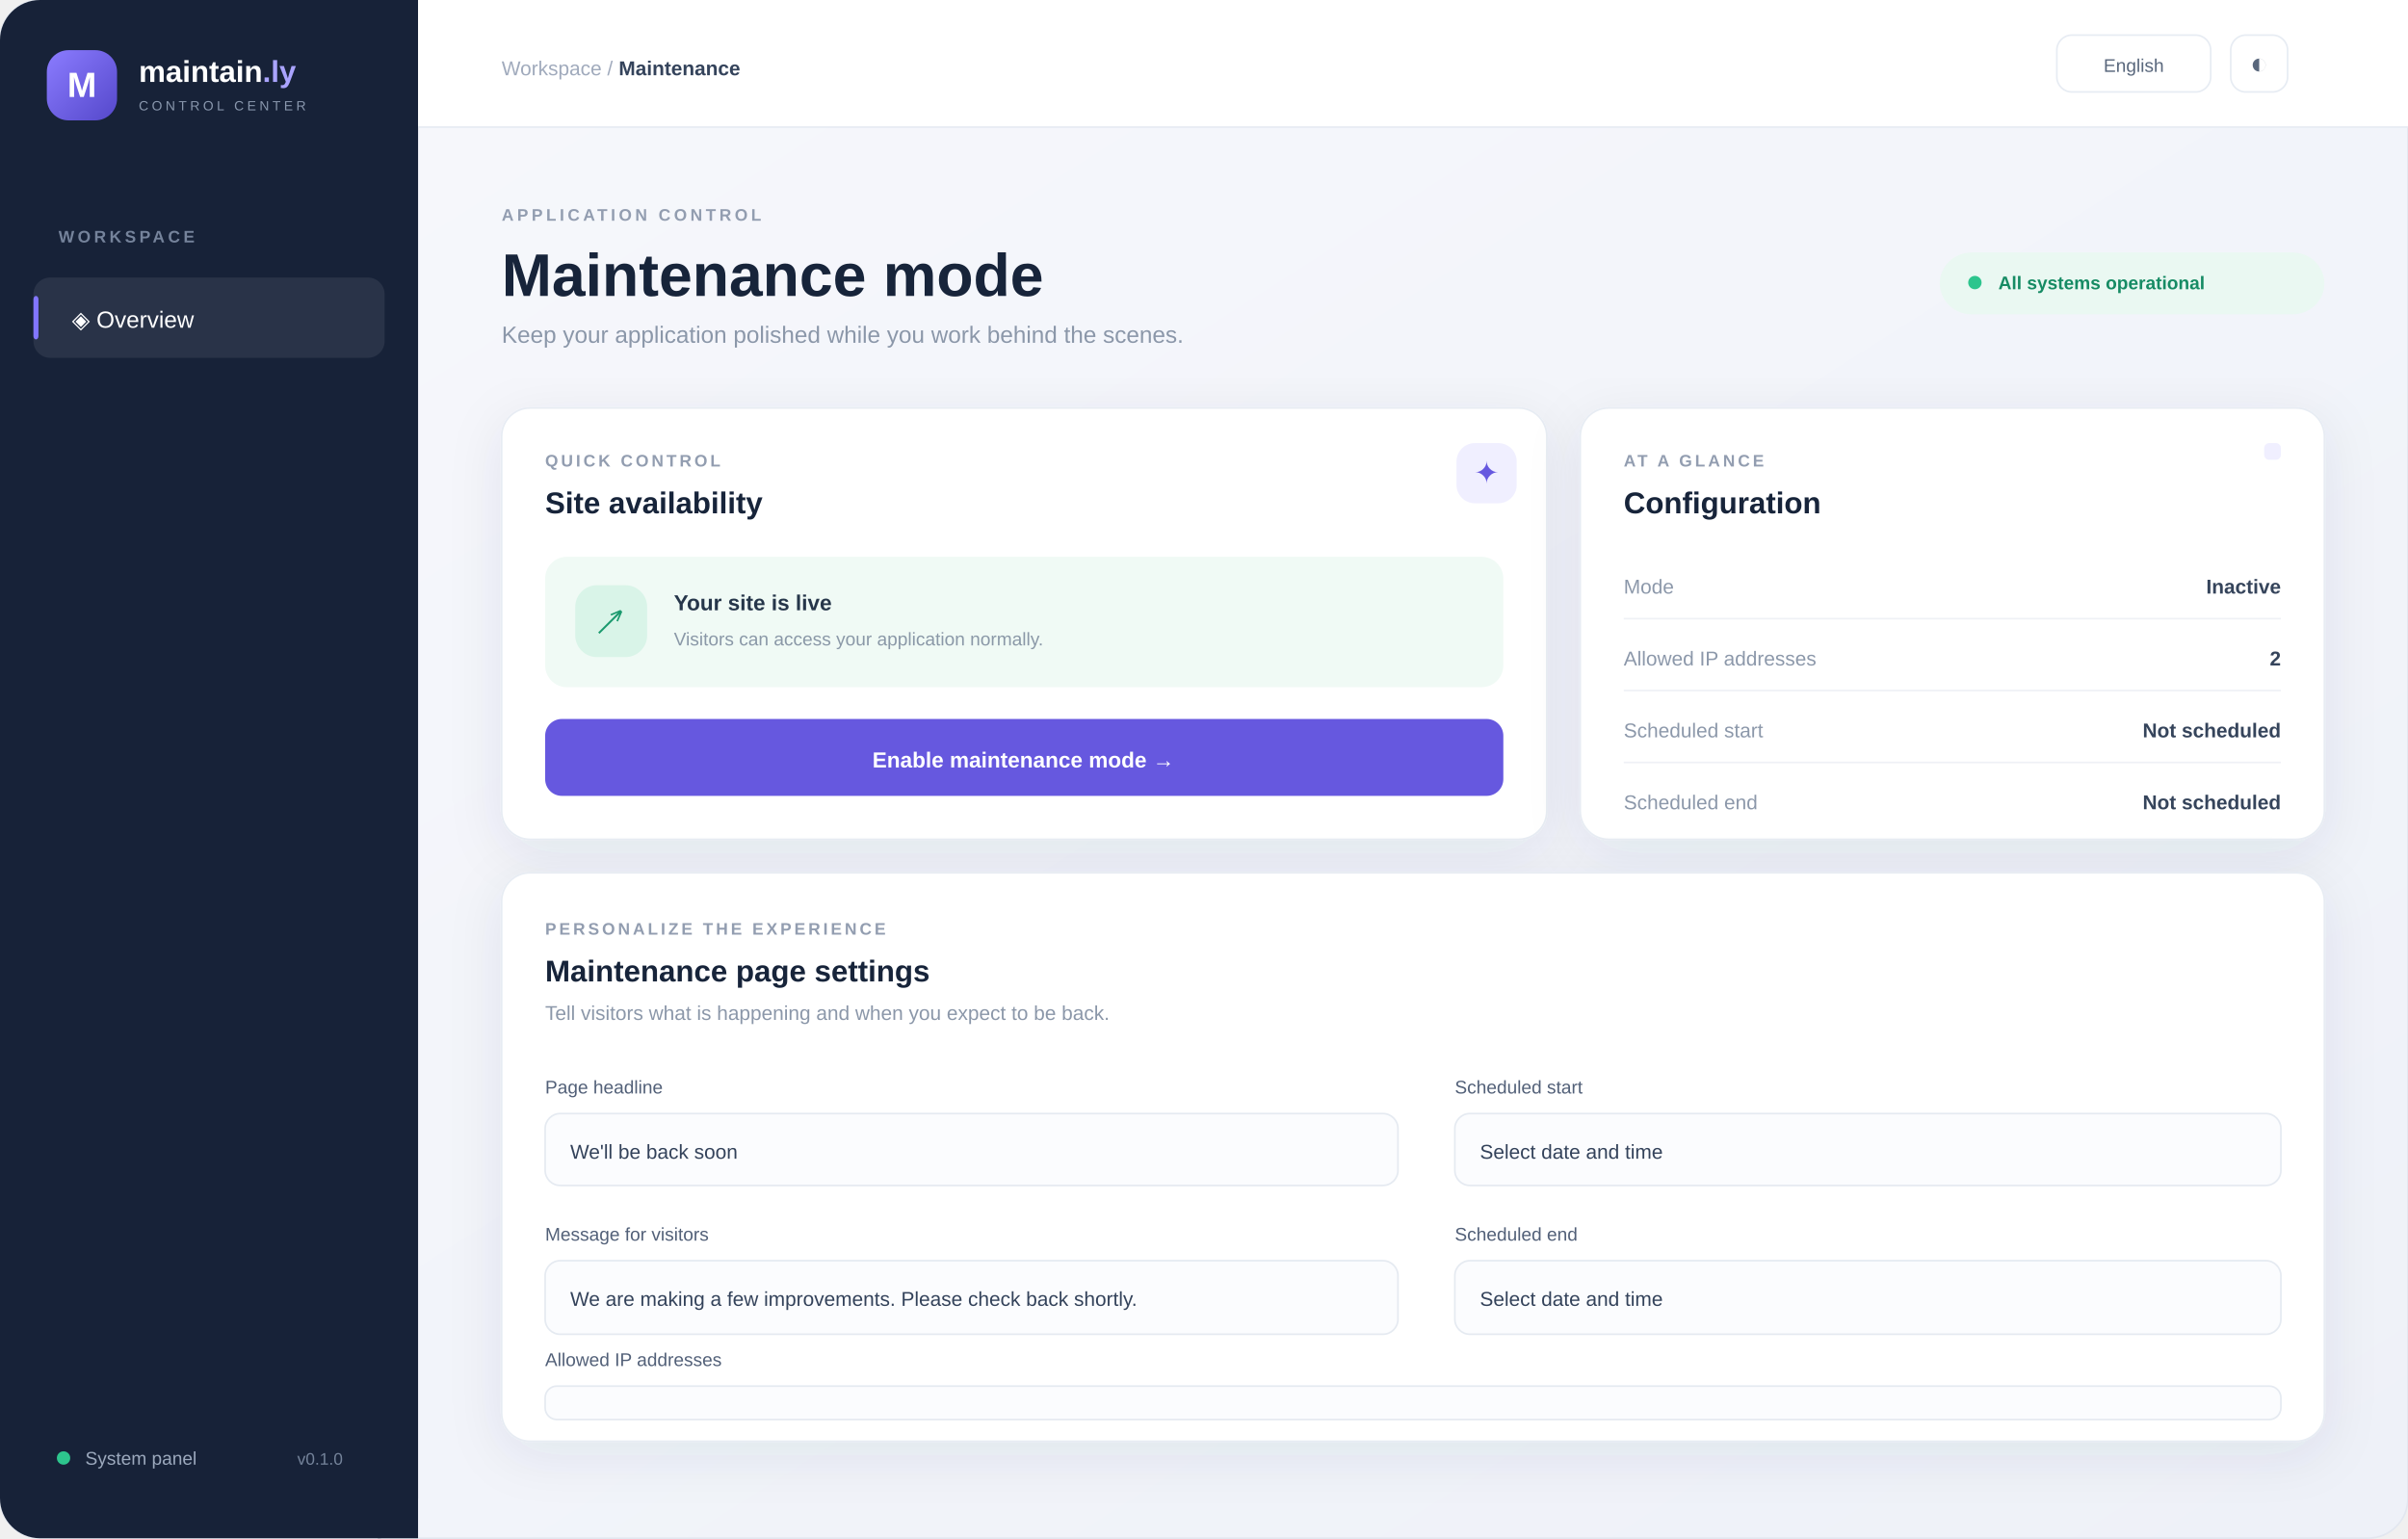
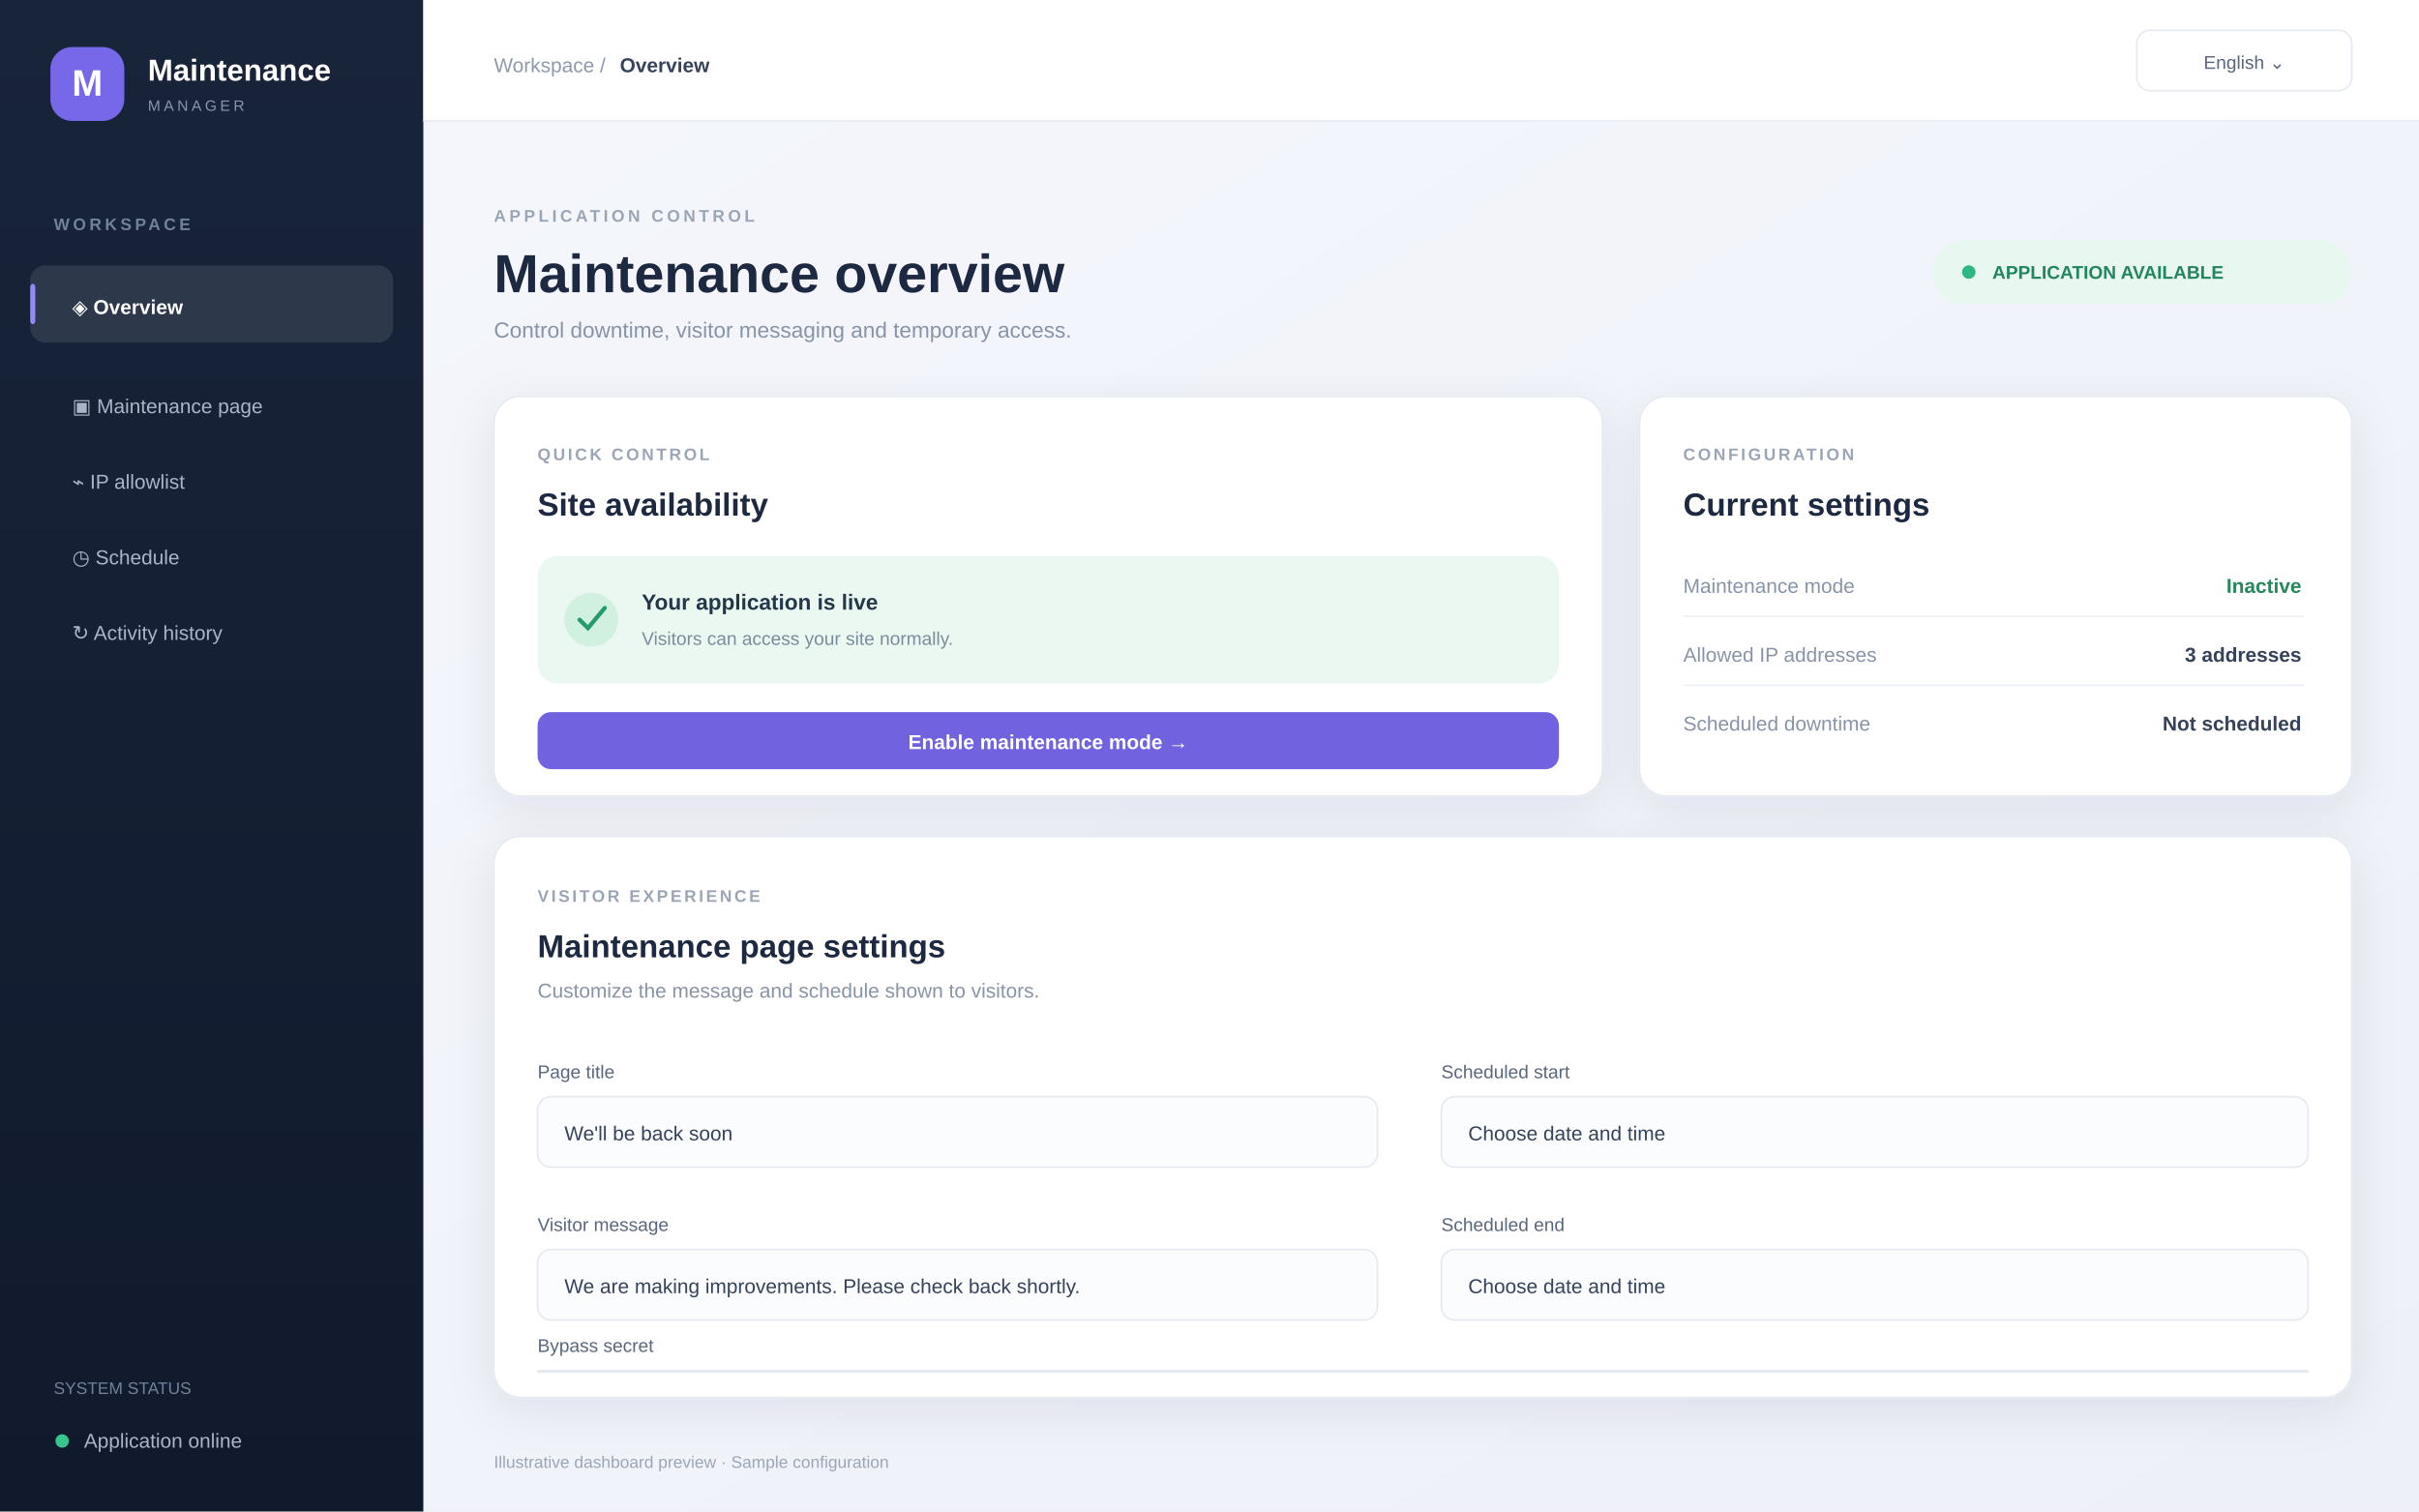
- <svg xmlns="http://www.w3.org/2000/svg" width="1440" height="920" viewBox="0 0 1440 920">
+ <svg xmlns="http://www.w3.org/2000/svg" width="1440" height="900" viewBox="0 0 1440 900">
  <defs>
    <linearGradient id="bg" x2="1" y2="1">
-       <stop stop-color="#f7f8fc" />
-       <stop offset="1" stop-color="#eef1f8" />
+       <stop stop-color="#f5f7fc" />
+       <stop offset="1" stop-color="#edf0f8" />
    </linearGradient>
-     <linearGradient id="logo" x2="1" y2="1">
-       <stop stop-color="#8b7cff" />
-       <stop offset="1" stop-color="#5548cb" />
+     <linearGradient id="side" x2="0" y2="1">
+       <stop stop-color="#18243a" />
+       <stop offset="1" stop-color="#111a2c" />
    </linearGradient>
-     <filter id="shadow" x="-10%" y="-10%" width="120%" height="130%">
-       <feDropShadow dx="0" dy="8" stdDeviation="16" flood-color="#253858" flood-opacity=".08" />
+     <filter id="sh" x="-10%" y="-10%" width="120%" height="130%">
+       <feDropShadow dx="0" dy="7" stdDeviation="14" flood-color="#17243a" flood-opacity=".08" />
    </filter>
  </defs>
-   <rect width="1440" height="920" rx="24" fill="url(#bg)" />
-   <rect width="1440" height="920" rx="24" fill="none" stroke="#e2e7f0" />
-   <rect x="0" y="0" width="250" height="920" rx="24" fill="#172238" />
-   <rect x="226" y="0" width="24" height="920" fill="#172238" />
-   <rect x="28" y="30" width="42" height="42" rx="13" fill="url(#logo)" />
-   <text x="49" y="58" fill="#fff" font-family="Arial" font-size="21" font-weight="700" text-anchor="middle">M</text>
-   <text x="83" y="49" fill="#fff" font-family="Arial" font-size="18" font-weight="700">maintain<tspan fill="#aaa4ff">.ly</tspan>
-   </text>
-   <text x="83" y="66" fill="#8997ad" font-family="Arial" font-size="8" letter-spacing="2">CONTROL CENTER</text>
-   <text x="35" y="145" fill="#75839b" font-family="Arial" font-size="10" font-weight="700" letter-spacing="2">WORKSPACE</text>
-   <rect x="20" y="166" width="210" height="48" rx="10" fill="#ffffff" opacity=".08" />
-   <rect x="20" y="177" width="3" height="26" rx="2" fill="#8276ff" />
-   <text x="43" y="196" fill="#fff" font-family="Arial" font-size="14">◈  Overview</text>
-   <circle cx="38" cy="872" r="4" fill="#2dc58d" />
-   <text x="51" y="876" fill="#9ca9bd" font-family="Arial" font-size="11">System panel</text>
-   <text x="205" y="876" fill="#74839a" font-family="Arial" font-size="10" text-anchor="end">v0.1.0</text>
-   <rect x="250" y="0" width="1190" height="76" fill="#fff" />
-   <path d="M250 76H1440" stroke="#e7ecf3" />
-   <text x="300" y="45" fill="#a0aabc" font-family="Arial" font-size="12">Workspace /</text>
-   <text x="370" y="45" fill="#34435b" font-family="Arial" font-size="12" font-weight="700">Maintenance</text>
-   <rect x="1230" y="21" width="92" height="34" rx="9" fill="#fff" stroke="#e7ecf3" />
-   <text x="1276" y="43" fill="#59677c" font-family="Arial" font-size="11" text-anchor="middle">English</text>
-   <rect x="1334" y="21" width="34" height="34" rx="9" fill="#fff" stroke="#e7ecf3" />
-   <text x="1351" y="44" fill="#59677c" font-family="Arial" font-size="18" text-anchor="middle">◐</text>
-   <text x="300" y="132" fill="#929db0" font-family="Arial" font-size="10" font-weight="700" letter-spacing="2">APPLICATION CONTROL</text>
-   <text x="300" y="177" fill="#17243a" font-family="Arial" font-size="36" font-weight="700">Maintenance mode</text>
-   <text x="300" y="205" fill="#8b97a9" font-family="Arial" font-size="14">Keep your application polished while you work behind the scenes.</text>
-   <rect x="1160" y="151" width="230" height="37" rx="19" fill="#eaf8f2" />
-   <circle cx="1181" cy="169" r="4" fill="#2dc58d" />
-   <text x="1195" y="173" fill="#168b64" font-family="Arial" font-size="11" font-weight="700">All systems operational</text>
-   <rect x="300" y="244" width="625" height="258" rx="17" fill="#fff" stroke="#e7ecf3" filter="url(#shadow)" />
-   <text x="326" y="279" fill="#929db0" font-family="Arial" font-size="10" font-weight="700" letter-spacing="1.7">QUICK CONTROL</text>
-   <text x="326" y="307" fill="#17243a" font-family="Arial" font-size="18" font-weight="700">Site availability</text>
-   <rect x="871" y="265" width="36" height="36" rx="11" fill="#f0efff" />
-   <text x="889" y="289" fill="#6658df" font-family="Arial" font-size="18" text-anchor="middle">✦</text>
-   <rect x="326" y="333" width="573" height="78" rx="13" fill="#f0faf5" />
-   <rect x="344" y="350" width="43" height="43" rx="13" fill="#d9f4e8" />
-   <text x="365" y="378" fill="#1b9a6e" font-family="Arial" font-size="20" text-anchor="middle">↗</text>
-   <text x="403" y="365" fill="#26364a" font-family="Arial" font-size="13" font-weight="700">Your site is live</text>
-   <text x="403" y="386" fill="#8a98a7" font-family="Arial" font-size="11">Visitors can access your application normally.</text>
-   <rect x="326" y="430" width="573" height="46" rx="10" fill="#6658df" />
-   <text x="612" y="459" fill="#fff" font-family="Arial" font-size="13" font-weight="700" text-anchor="middle">Enable maintenance mode  →</text>
-   <rect x="945" y="244" width="445" height="258" rx="17" fill="#fff" stroke="#e7ecf3" filter="url(#shadow)" />
-   <text x="971" y="279" fill="#929db0" font-family="Arial" font-size="10" font-weight="700" letter-spacing="1.7">AT A GLANCE</text>
-   <text x="971" y="307" fill="#17243a" font-family="Arial" font-size="18" font-weight="700">Configuration</text>
-   <rect x="1354" y="265" width="10" height="10" rx="3" fill="#f0efff" />
+   <rect width="1440" height="900" fill="url(#bg)" />
+   <rect width="252" height="900" fill="url(#side)" />
+   <rect x="30" y="28" width="44" height="44" rx="13" fill="#7668e8" />
+   <text x="52" y="57" text-anchor="middle" font-family="Arial" font-size="22" font-weight="700" fill="#fff">M</text>
+   <text x="88" y="48" font-family="Arial" font-size="18" font-weight="700" fill="#fff">Maintenance</text>
+   <text x="88" y="66" font-family="Arial" font-size="9" letter-spacing="2" fill="#8795ad">MANAGER</text>
+   <g font-family="Arial" font-size="12" fill="#aab5c7">
+     <text x="32" y="137" font-size="10" font-weight="700" letter-spacing="2" fill="#71819b">WORKSPACE</text>
+     <rect x="18" y="158" width="216" height="46" rx="9" fill="#fff" opacity=".10" />
+     <rect x="18" y="169" width="3" height="24" rx="2" fill="#9488ff" />
+     <text x="43" y="187" fill="#fff" font-weight="700">◈  Overview</text>
+     <text x="43" y="246">▣  Maintenance page</text>
+     <text x="43" y="291">⌁  IP allowlist</text>
+     <text x="43" y="336">◷  Schedule</text>
+     <text x="43" y="381">↻  Activity history</text>
+     <text x="32" y="830" font-size="10" fill="#71819b">SYSTEM STATUS</text>
+     <circle cx="37" cy="858" r="4" fill="#36c58c" />
+     <text x="50" y="862">Application online</text>
+   </g>
+   <rect x="252" y="0" width="1188" height="72" fill="#fff" />
+   <path d="M252 72H1440" stroke="#e7ebf2" />
+   <text x="294" y="43" font-family="Arial" font-size="12" fill="#8d99ac">Workspace /</text>
+   <text x="369" y="43" font-family="Arial" font-size="12" font-weight="700" fill="#34425a">Overview</text>
+   <rect x="1272" y="18" width="128" height="36" rx="8" fill="#fff" stroke="#e6eaf1" />
+   <text x="1336" y="41" text-anchor="middle" font-family="Arial" font-size="11" fill="#58667c">English  ⌄</text>
+   <text x="294" y="132" font-family="Arial" font-size="10" font-weight="700" letter-spacing="2" fill="#9aa5b5">APPLICATION CONTROL</text>
+   <text x="294" y="174" font-family="Arial" font-size="32" font-weight="700" fill="#1c2940">Maintenance overview</text>
+   <text x="294" y="201" font-family="Arial" font-size="13" fill="#8793a6">Control downtime, visitor messaging and temporary access.</text>
+   <rect x="1150" y="143" width="250" height="38" rx="19" fill="#e8f7ef" />
+   <circle cx="1172" cy="162" r="4" fill="#2eb783" />
+   <text x="1186" y="166" font-family="Arial" font-size="11" font-weight="700" fill="#21865f">APPLICATION AVAILABLE</text>
+   <rect x="294" y="236" width="660" height="238" rx="16" fill="#fff" stroke="#e5eaf1" filter="url(#sh)" />
+   <text x="320" y="274" font-family="Arial" font-size="10" font-weight="700" letter-spacing="1.5" fill="#9aa5b5">QUICK CONTROL</text>
+   <text x="320" y="307" font-family="Arial" font-size="19" font-weight="700" fill="#1c2940">Site availability</text>
+   <rect x="320" y="331" width="608" height="76" rx="12" fill="#eaf8f1" />
+   <circle cx="352" cy="369" r="16" fill="#d1f0df" />
+   <path d="M345 369l5 5 10-12" fill="none" stroke="#259b6c" stroke-width="2.5" stroke-linecap="round" />
+   <text x="382" y="363" font-family="Arial" font-size="13" font-weight="700" fill="#24364a">Your application is live</text>
+   <text x="382" y="384" font-family="Arial" font-size="11" fill="#7b8b9b">Visitors can access your site normally.</text>
+   <rect x="320" y="424" width="608" height="34" rx="8" fill="#7163df" />
+   <text x="624" y="446" text-anchor="middle" font-family="Arial" font-size="12" font-weight="700" fill="#fff">Enable maintenance mode  →</text>
+   <rect x="976" y="236" width="424" height="238" rx="16" fill="#fff" stroke="#e5eaf1" filter="url(#sh)" />
+   <text x="1002" y="274" font-family="Arial" font-size="10" font-weight="700" letter-spacing="1.5" fill="#9aa5b5">CONFIGURATION</text>
+   <text x="1002" y="307" font-family="Arial" font-size="19" font-weight="700" fill="#1c2940">Current settings</text>
  <g font-family="Arial" font-size="12">
-     <text x="971" y="355" fill="#8c98aa">Mode</text>
-     <text x="1364" y="355" fill="#35445b" font-weight="700" text-anchor="end">Inactive</text>
-     <path d="M971 370H1364" stroke="#eff1f6" />
-     <text x="971" y="398" fill="#8c98aa">Allowed IP addresses</text>
-     <text x="1364" y="398" fill="#35445b" font-weight="700" text-anchor="end">2</text>
-     <path d="M971 413H1364" stroke="#eff1f6" />
-     <text x="971" y="441" fill="#8c98aa">Scheduled start</text>
-     <text x="1364" y="441" fill="#35445b" font-weight="700" text-anchor="end">Not scheduled</text>
-     <path d="M971 456H1364" stroke="#eff1f6" />
-     <text x="971" y="484" fill="#8c98aa">Scheduled end</text>
-     <text x="1364" y="484" fill="#35445b" font-weight="700" text-anchor="end">Not scheduled</text>
+     <text x="1002" y="353" fill="#8793a6">Maintenance mode</text>
+     <text x="1370" y="353" text-anchor="end" fill="#27865b" font-weight="700">Inactive</text>
+     <path d="M1002 367H1372" stroke="#edf0f5" />
+     <text x="1002" y="394" fill="#8793a6">Allowed IP addresses</text>
+     <text x="1370" y="394" text-anchor="end" fill="#34425a" font-weight="700">3 addresses</text>
+     <path d="M1002 408H1372" stroke="#edf0f5" />
+     <text x="1002" y="435" fill="#8793a6">Scheduled downtime</text>
+     <text x="1370" y="435" text-anchor="end" fill="#34425a" font-weight="700">Not scheduled</text>
  </g>
-   <rect x="300" y="522" width="1090" height="340" rx="17" fill="#fff" stroke="#e7ecf3" filter="url(#shadow)" />
-   <text x="326" y="559" fill="#929db0" font-family="Arial" font-size="10" font-weight="700" letter-spacing="1.7">PERSONALIZE THE EXPERIENCE</text>
-   <text x="326" y="587" fill="#17243a" font-family="Arial" font-size="18" font-weight="700">Maintenance page settings</text>
-   <text x="326" y="610" fill="#8b97a9" font-family="Arial" font-size="12">Tell visitors what is happening and when you expect to be back.</text>
-   <g font-family="Arial" font-size="11" fill="#526078">
-     <text x="326" y="654">Page headline</text>
-     <text x="870" y="654">Scheduled start</text>
-     <text x="326" y="742">Message for visitors</text>
-     <text x="870" y="742">Scheduled end</text>
-     <text x="326" y="817">Allowed IP addresses</text>
+   <rect x="294" y="498" width="1106" height="334" rx="16" fill="#fff" stroke="#e5eaf1" filter="url(#sh)" />
+   <text x="320" y="537" font-family="Arial" font-size="10" font-weight="700" letter-spacing="1.5" fill="#9aa5b5">VISITOR EXPERIENCE</text>
+   <text x="320" y="570" font-family="Arial" font-size="19" font-weight="700" fill="#1c2940">Maintenance page settings</text>
+   <text x="320" y="594" font-family="Arial" font-size="12" fill="#8793a6">Customize the message and schedule shown to visitors.</text>
+   <g font-family="Arial" font-size="11" fill="#59677d">
+     <text x="320" y="642">Page title</text>
+     <text x="858" y="642">Scheduled start</text>
+     <text x="320" y="733">Visitor message</text>
+     <text x="858" y="733">Scheduled end</text>
+     <text x="320" y="805">Bypass secret</text>
  </g>
  <g fill="#fbfcfe" stroke="#e5eaf1">
-     <rect x="326" y="666" width="510" height="43" rx="9" />
-     <rect x="870" y="666" width="494" height="43" rx="9" />
-     <rect x="326" y="754" width="510" height="44" rx="9" />
-     <rect x="870" y="754" width="494" height="44" rx="9" />
-     <rect x="326" y="829" width="1038" height="20" rx="7" />
+     <rect x="320" y="653" width="500" height="42" rx="8" />
+     <rect x="858" y="653" width="516" height="42" rx="8" />
+     <rect x="320" y="744" width="500" height="42" rx="8" />
+     <rect x="858" y="744" width="516" height="42" rx="8" />
+     <rect x="320" y="816" width="1054" height="1" rx="1" />
  </g>
-   <g font-family="Arial" font-size="12" fill="#33425a">
-     <text x="341" y="693">We'll be back soon</text>
-     <text x="885" y="693">Select date and time</text>
-     <text x="341" y="781">We are making a few improvements. Please check back shortly.</text>
-     <text x="885" y="781">Select date and time</text>
+   <g font-family="Arial" font-size="12" fill="#34425a">
+     <text x="336" y="679">We'll be back soon</text>
+     <text x="874" y="679">Choose date and time</text>
+     <text x="336" y="770">We are making improvements. Please check back shortly.</text>
+     <text x="874" y="770">Choose date and time</text>
  </g>
+   <text x="294" y="874" font-family="Arial" font-size="10" fill="#9aa5b5">Illustrative dashboard preview · Sample configuration</text>
</svg>
